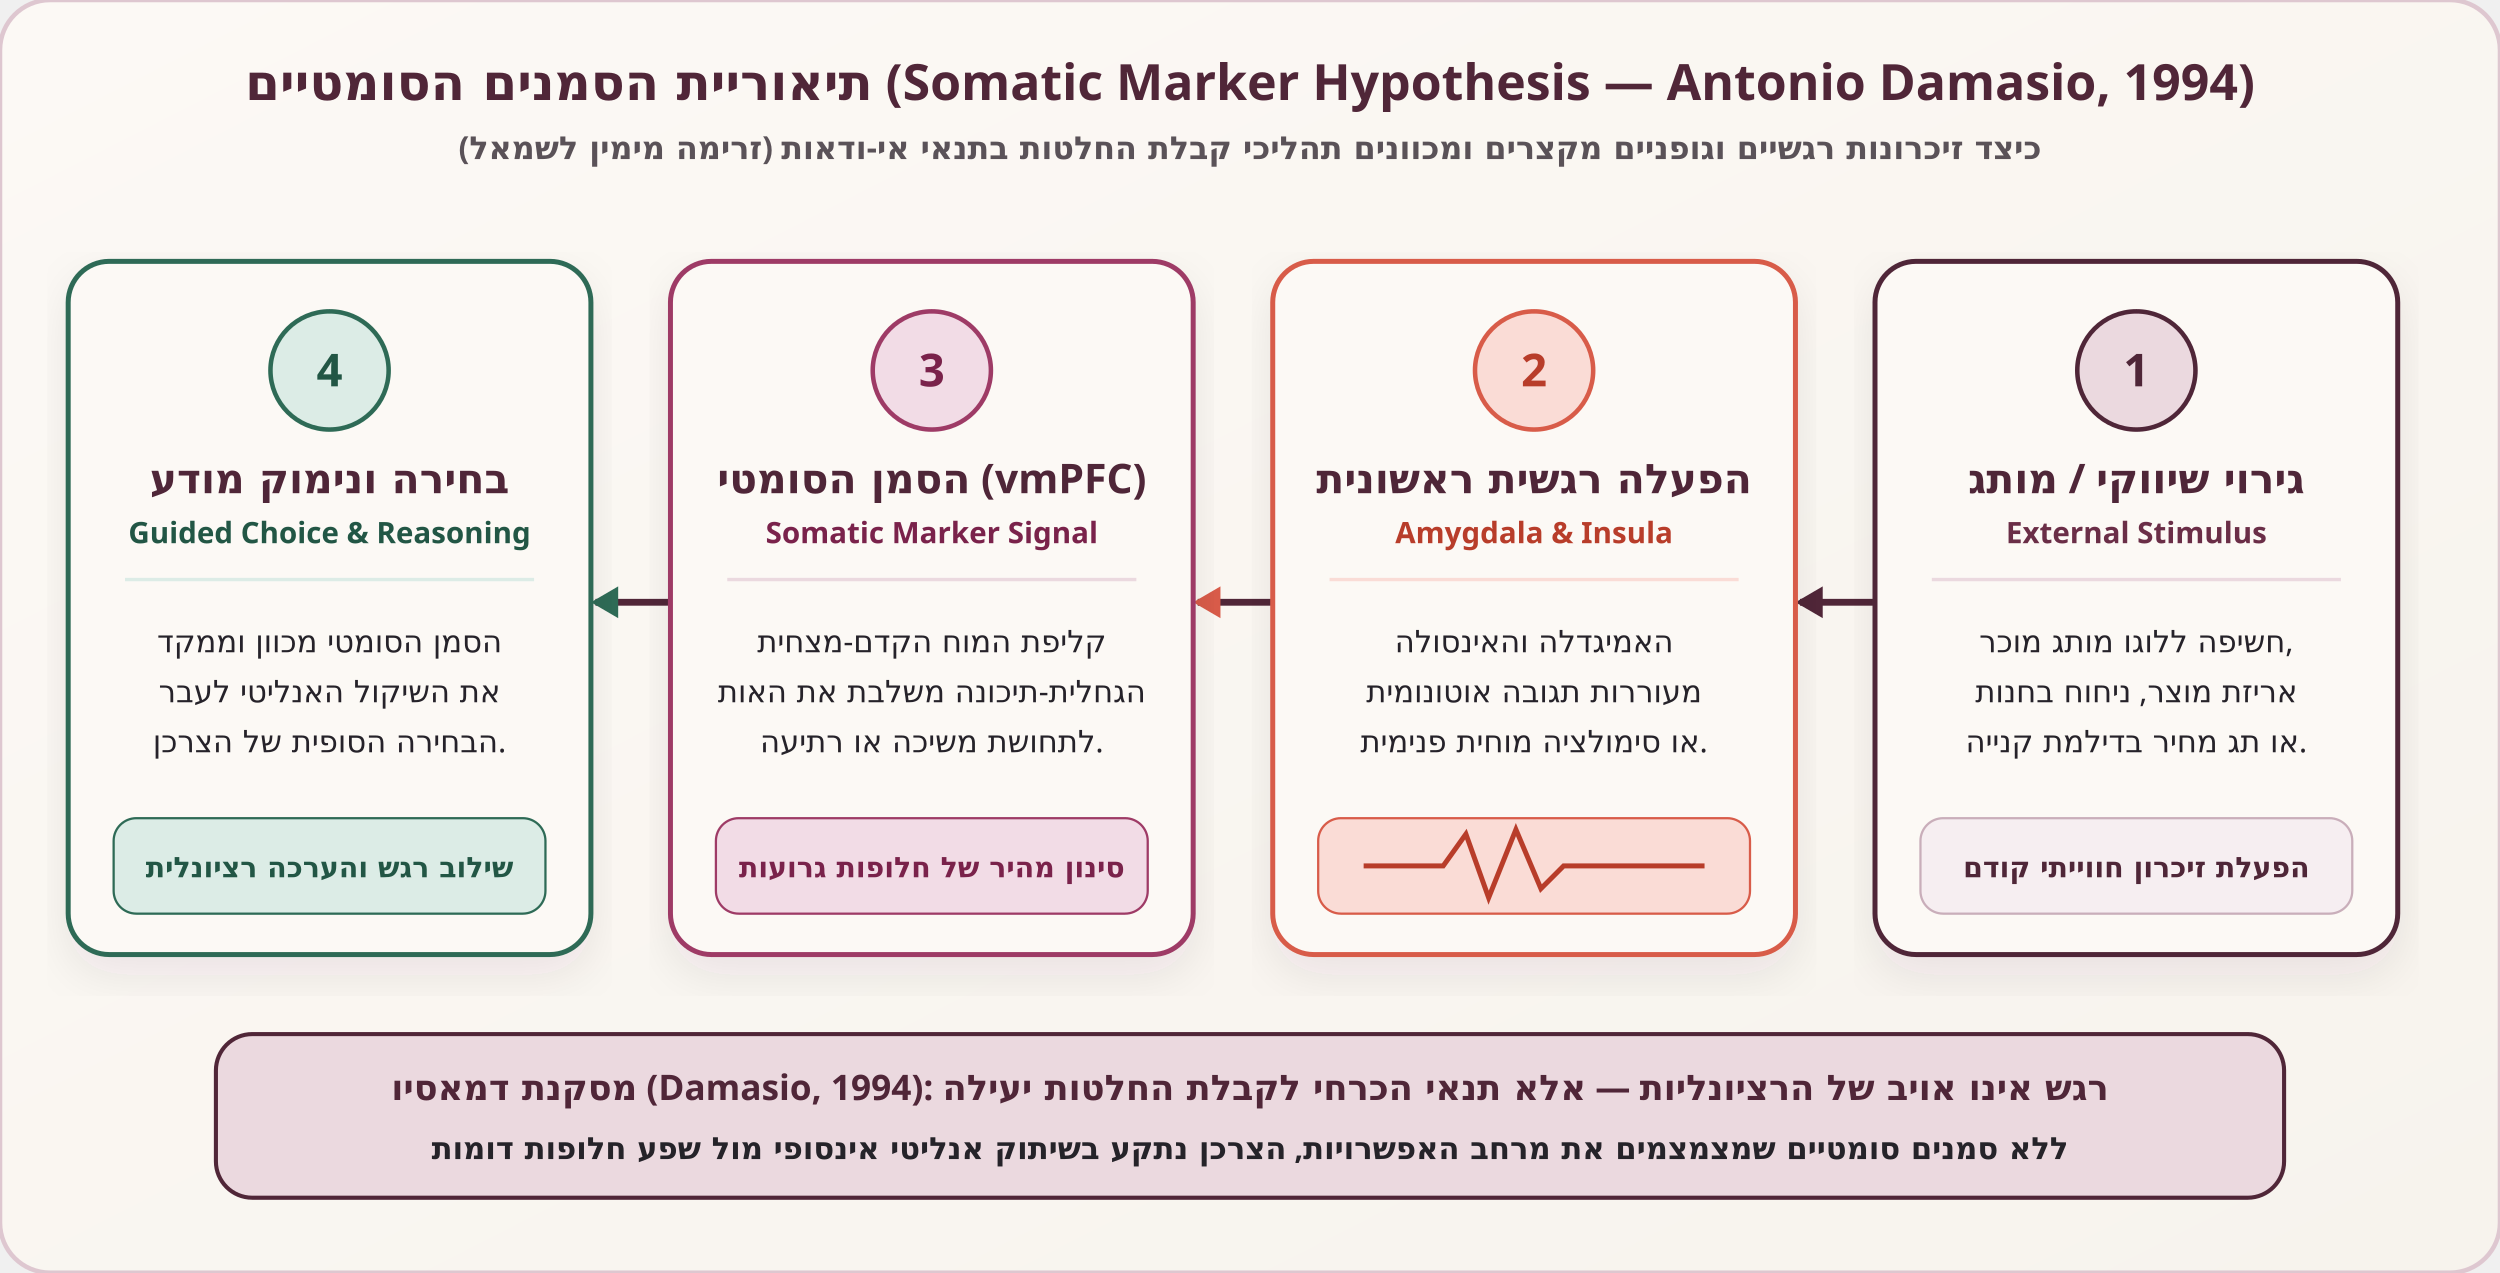
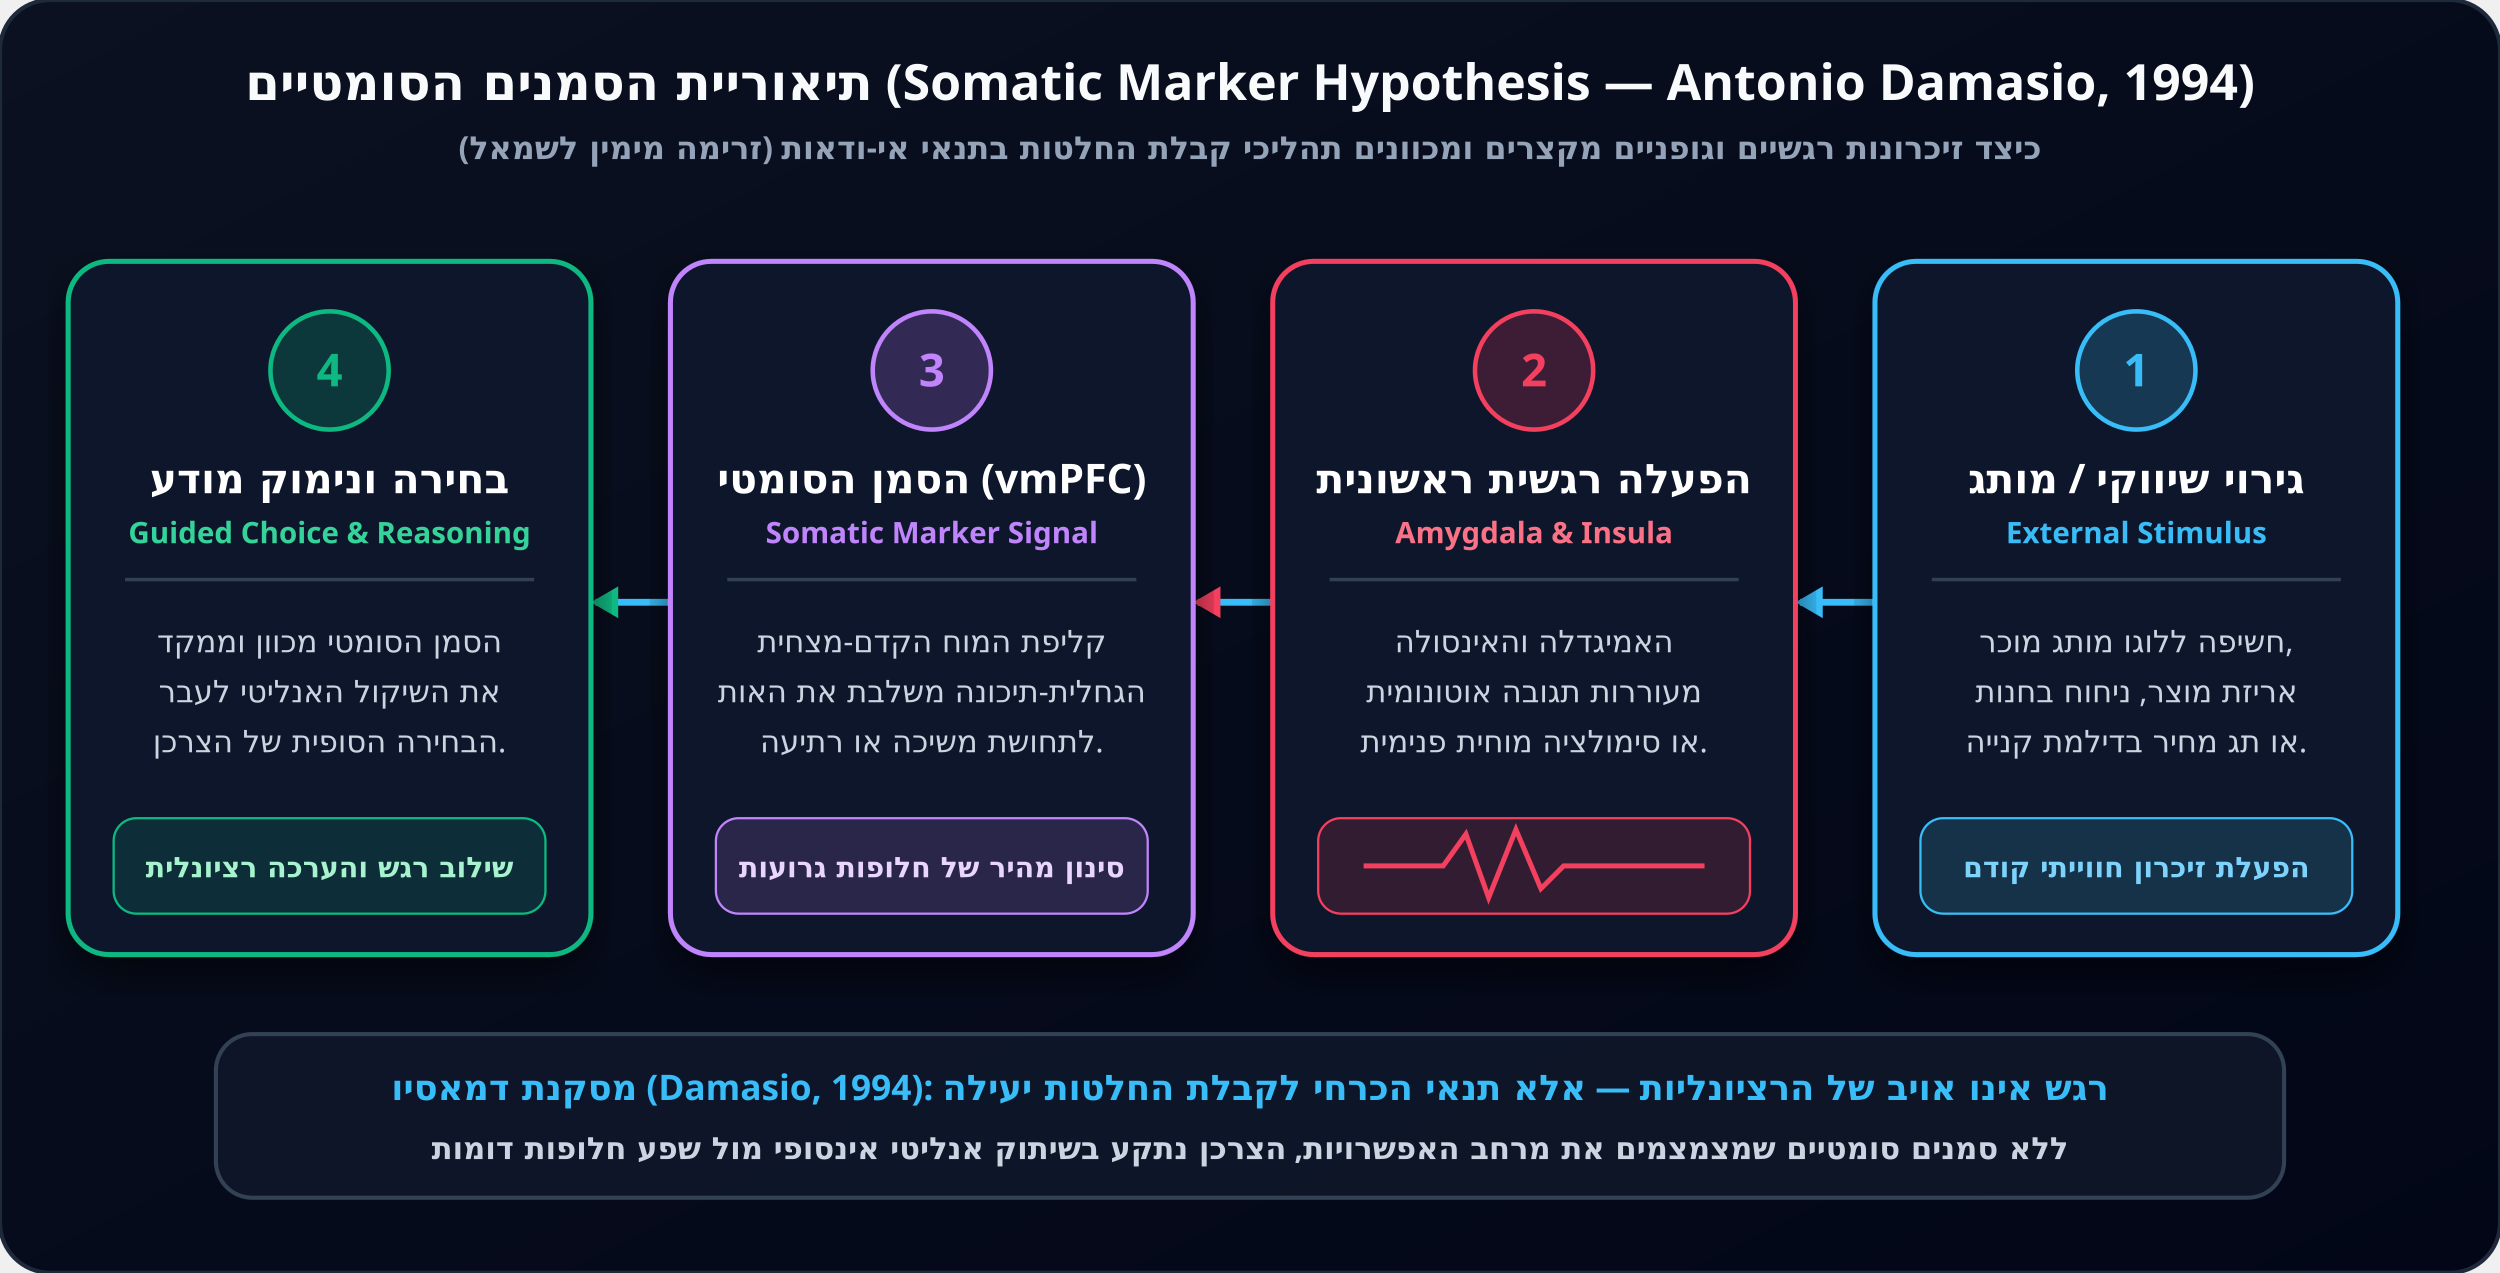
<svg xmlns="http://www.w3.org/2000/svg" viewBox="0 0 1100 560" width="100%" height="100%">
  <defs>
    <linearGradient id="bgSomatic" x1="0%" y1="0%" x2="100%" y2="100%">
-       <stop offset="0%" stop-color="#FCF9F5" />
-       <stop offset="100%" stop-color="#F7F3ED" />
+       <stop offset="0%" stop-color="#0b1120" />
+       <stop offset="100%" stop-color="#020617" />
    </linearGradient>
-     <marker id="arrowRTL" viewBox="0 0 10 10" refX="7" refY="5" markerWidth="7" markerHeight="7" orient="auto">
-       <path d="M 10 1 L 2 5 L 10 9 z" fill="#502638" />
-     </marker>
    <filter id="stepShadow" x="-4%" y="-4%" width="108%" height="110%">
-       <feDropShadow dx="0" dy="8" stdDeviation="10" flood-color="#502638" flood-opacity="0.08" />
+       <feDropShadow dx="0" dy="8" stdDeviation="10" flood-color="#000000" flood-opacity="0.6" />
    </filter>
  </defs>
-   <rect width="1100" height="560" rx="22" fill="url(#bgSomatic)" stroke="#DEC7D0" stroke-width="2" />
-   <text x="550" y="44" text-anchor="middle" fill="#502638" font-family="sans-serif" font-size="22" font-weight="800">
+   <rect width="1100" height="560" rx="22" fill="url(#bgSomatic)" stroke="#1e293b" stroke-width="1.8" />
+   <text x="550" y="44" text-anchor="middle" fill="#f8fafc" font-family="sans-serif" font-size="22" font-weight="800">
    תיאוריית הסמנים הסומטיים (Somatic Marker Hypothesis — Antonio Damasio, 1994)
  </text>
-   <text x="550" y="70" text-anchor="middle" fill="#5A5258" font-family="sans-serif" font-size="14" font-weight="600">
+   <text x="550" y="70" text-anchor="middle" fill="#94a3b8" font-family="sans-serif" font-size="14" font-weight="600">
    כיצד זיכרונות רגשיים וגופניים מקצרים ומכוונים תהליכי קבלת החלטות בתנאי אי-ודאות (זרימה מימין לשמאל)
  </text>
-   <g stroke="#502638" stroke-width="3" fill="none">
+   <g stroke="#38bdf8" stroke-width="3" fill="none">
    <line x1="825" y1="265" x2="792" y2="265" />
    <line x1="560" y1="265" x2="527" y2="265" />
    <line x1="295" y1="265" x2="262" y2="265" />
  </g>
-   <polygon points="790,265 802,258 802,272" fill="#502638" />
-   <polygon points="525,265 537,258 537,272" fill="#D85B49" />
-   <polygon points="260,265 272,258 272,272" fill="#2E6B56" />
+   <polygon points="790,265 802,258 802,272" fill="#38bdf8" />
+   <polygon points="525,265 537,258 537,272" fill="#f43f5e" />
+   <polygon points="260,265 272,258 272,272" fill="#10b981" />
  <g transform="translate(825, 115)" filter="url(#stepShadow)">
-     <rect width="230" height="305" rx="18" fill="#FCF9F5" stroke="#502638" stroke-width="2.2" />
-     <circle cx="115" cy="48" r="26" fill="#EBD9DF" stroke="#502638" stroke-width="2" />
-     <text x="115" y="55" text-anchor="middle" fill="#502638" font-family="sans-serif" font-size="20" font-weight="800">1</text>
-     <text x="115" y="102" text-anchor="middle" fill="#502638" font-family="sans-serif" font-size="18" font-weight="800">גירוי שיווקי / מותג</text>
-     <text x="115" y="124" text-anchor="middle" fill="#6B2D46" font-family="sans-serif" font-size="13" font-weight="700">External Stimulus</text>
-     <line x1="25" y1="140" x2="205" y2="140" stroke="#EBD9DF" stroke-width="1.5" />
-     <g fill="#252329" font-family="sans-serif" font-size="13.5" text-anchor="middle">
+     <rect width="230" height="305" rx="18" fill="#0f172a" stroke="#38bdf8" stroke-width="2.2" />
+     <circle cx="115" cy="48" r="26" fill="rgba(56, 189, 248, 0.2)" stroke="#38bdf8" stroke-width="2" />
+     <text x="115" y="55" text-anchor="middle" fill="#38bdf8" font-family="sans-serif" font-size="20" font-weight="800">1</text>
+     <text x="115" y="102" text-anchor="middle" fill="#ffffff" font-family="sans-serif" font-size="18" font-weight="800">גירוי שיווקי / מותג</text>
+     <text x="115" y="124" text-anchor="middle" fill="#38bdf8" font-family="sans-serif" font-size="13" font-weight="700">External Stimulus</text>
+     <line x1="25" y1="140" x2="205" y2="140" stroke="#334155" stroke-width="1.5" />
+     <g fill="#cbd5e1" font-family="sans-serif" font-size="13.5" text-anchor="middle">
      <text x="115" y="172">חשיפה ללוגו מותג מוכר,</text>
      <text x="115" y="194">אריזת מוצר, ניחוח בחנות</text>
      <text x="115" y="216">או תג מחיר בדילמת קנייה.</text>
    </g>
-     <rect x="20" y="245" width="190" height="42" rx="10" fill="#F6EEF1" stroke="#C9AEBA" />
-     <text x="115" y="271" text-anchor="middle" fill="#502638" font-family="sans-serif" font-size="12.5" font-weight="700">הפעלת זיכרון חווייתי קודם</text>
+     <rect x="20" y="245" width="190" height="42" rx="10" fill="rgba(56, 189, 248, 0.15)" stroke="#38bdf8" />
+     <text x="115" y="271" text-anchor="middle" fill="#7dd3fc" font-family="sans-serif" font-size="12.5" font-weight="700">הפעלת זיכרון חווייתי קודם</text>
  </g>
  <g transform="translate(560, 115)" filter="url(#stepShadow)">
-     <rect width="230" height="305" rx="18" fill="#FCF9F5" stroke="#D85B49" stroke-width="2.2" />
-     <circle cx="115" cy="48" r="26" fill="#FADCD6" stroke="#D85B49" stroke-width="2" />
-     <text x="115" y="55" text-anchor="middle" fill="#B83D2B" font-family="sans-serif" font-size="20" font-weight="800">2</text>
-     <text x="115" y="102" text-anchor="middle" fill="#502638" font-family="sans-serif" font-size="18" font-weight="800">הפעלה רגשית ראשונית</text>
-     <text x="115" y="124" text-anchor="middle" fill="#B83D2B" font-family="sans-serif" font-size="13" font-weight="700">Amygdala &amp; Insula</text>
-     <line x1="25" y1="140" x2="205" y2="140" stroke="#FADCD6" stroke-width="1.5" />
-     <g fill="#252329" font-family="sans-serif" font-size="13.5" text-anchor="middle">
+     <rect width="230" height="305" rx="18" fill="#0f172a" stroke="#f43f5e" stroke-width="2.2" />
+     <circle cx="115" cy="48" r="26" fill="rgba(244, 63, 94, 0.2)" stroke="#f43f5e" stroke-width="2" />
+     <text x="115" y="55" text-anchor="middle" fill="#f43f5e" font-family="sans-serif" font-size="20" font-weight="800">2</text>
+     <text x="115" y="102" text-anchor="middle" fill="#ffffff" font-family="sans-serif" font-size="18" font-weight="800">הפעלה רגשית ראשונית</text>
+     <text x="115" y="124" text-anchor="middle" fill="#fb7185" font-family="sans-serif" font-size="13" font-weight="700">Amygdala &amp; Insula</text>
+     <line x1="25" y1="140" x2="205" y2="140" stroke="#334155" stroke-width="1.5" />
+     <g fill="#cbd5e1" font-family="sans-serif" font-size="13.5" text-anchor="middle">
      <text x="115" y="172">האמיגדלה והאינסולה</text>
      <text x="115" y="194">מעוררות תגובה אוטונומית</text>
      <text x="115" y="216">או סימולציה מוחית פנימית.</text>
    </g>
-     <rect x="20" y="245" width="190" height="42" rx="10" fill="#FADCD6" stroke="#D85B49" />
-     <path d="M 40 266 L 75 266 L 85 252 L 95 280 L 107 250 L 118 276 L 128 266 L 190 266" fill="none" stroke="#B83D2B" stroke-width="2.2" />
+     <rect x="20" y="245" width="190" height="42" rx="10" fill="rgba(244, 63, 94, 0.15)" stroke="#f43f5e" />
+     <path d="M 40 266 L 75 266 L 85 252 L 95 280 L 107 250 L 118 276 L 128 266 L 190 266" fill="none" stroke="#f43f5e" stroke-width="2.2" />
  </g>
  <g transform="translate(295, 115)" filter="url(#stepShadow)">
-     <rect width="230" height="305" rx="18" fill="#FCF9F5" stroke="#9E3B66" stroke-width="2.2" />
-     <circle cx="115" cy="48" r="26" fill="#F2DCE6" stroke="#9E3B66" stroke-width="2" />
-     <text x="115" y="55" text-anchor="middle" fill="#7A244B" font-family="sans-serif" font-size="20" font-weight="800">3</text>
-     <text x="115" y="102" text-anchor="middle" fill="#502638" font-family="sans-serif" font-size="18" font-weight="800">הסמן הסומטי (vmPFC)</text>
-     <text x="115" y="124" text-anchor="middle" fill="#7A244B" font-family="sans-serif" font-size="13" font-weight="700">Somatic Marker Signal</text>
-     <line x1="25" y1="140" x2="205" y2="140" stroke="#EBD9DF" stroke-width="1.5" />
-     <g fill="#252329" font-family="sans-serif" font-size="13.5" text-anchor="middle">
+     <rect width="230" height="305" rx="18" fill="#0f172a" stroke="#c084fc" stroke-width="2.2" />
+     <circle cx="115" cy="48" r="26" fill="rgba(192, 132, 252, 0.2)" stroke="#c084fc" stroke-width="2" />
+     <text x="115" y="55" text-anchor="middle" fill="#c084fc" font-family="sans-serif" font-size="20" font-weight="800">3</text>
+     <text x="115" y="102" text-anchor="middle" fill="#ffffff" font-family="sans-serif" font-size="18" font-weight="800">הסמן הסומטי (vmPFC)</text>
+     <text x="115" y="124" text-anchor="middle" fill="#c084fc" font-family="sans-serif" font-size="13" font-weight="700">Somatic Marker Signal</text>
+     <line x1="25" y1="140" x2="205" y2="140" stroke="#334155" stroke-width="1.5" />
+     <g fill="#cbd5e1" font-family="sans-serif" font-size="13.5" text-anchor="middle">
      <text x="115" y="172">קליפת המוח הקדם-מצחית</text>
      <text x="115" y="194">הגחלית-תיכונה משלבת את האות</text>
      <text x="115" y="216">לתחושת משיכה או רתיעה.</text>
    </g>
-     <rect x="20" y="245" width="190" height="42" rx="10" fill="#F2DCE6" stroke="#9E3B66" />
-     <text x="115" y="271" text-anchor="middle" fill="#7A244B" font-family="sans-serif" font-size="12.5" font-weight="700">סינון מהיר של חלופות גרועות</text>
+     <rect x="20" y="245" width="190" height="42" rx="10" fill="rgba(192, 132, 252, 0.15)" stroke="#c084fc" />
+     <text x="115" y="271" text-anchor="middle" fill="#e9d5ff" font-family="sans-serif" font-size="12.5" font-weight="700">סינון מהיר של חלופות גרועות</text>
  </g>
  <g transform="translate(30, 115)" filter="url(#stepShadow)">
-     <rect width="230" height="305" rx="18" fill="#FCF9F5" stroke="#2E6B56" stroke-width="2.2" />
-     <circle cx="115" cy="48" r="26" fill="#DCECE6" stroke="#2E6B56" stroke-width="2" />
-     <text x="115" y="55" text-anchor="middle" fill="#235745" font-family="sans-serif" font-size="20" font-weight="800">4</text>
-     <text x="115" y="102" text-anchor="middle" fill="#502638" font-family="sans-serif" font-size="18" font-weight="800">בחירה ונימוק מודע</text>
-     <text x="115" y="124" text-anchor="middle" fill="#235745" font-family="sans-serif" font-size="13" font-weight="700">Guided Choice &amp; Reasoning</text>
-     <line x1="25" y1="140" x2="205" y2="140" stroke="#DCECE6" stroke-width="1.5" />
-     <g fill="#252329" font-family="sans-serif" font-size="13.5" text-anchor="middle">
+     <rect width="230" height="305" rx="18" fill="#0f172a" stroke="#10b981" stroke-width="2.2" />
+     <circle cx="115" cy="48" r="26" fill="rgba(16, 185, 129, 0.2)" stroke="#10b981" stroke-width="2" />
+     <text x="115" y="55" text-anchor="middle" fill="#10b981" font-family="sans-serif" font-size="20" font-weight="800">4</text>
+     <text x="115" y="102" text-anchor="middle" fill="#ffffff" font-family="sans-serif" font-size="18" font-weight="800">בחירה ונימוק מודע</text>
+     <text x="115" y="124" text-anchor="middle" fill="#34d399" font-family="sans-serif" font-size="13" font-weight="700">Guided Choice &amp; Reasoning</text>
+     <line x1="25" y1="140" x2="205" y2="140" stroke="#334155" stroke-width="1.5" />
+     <g fill="#cbd5e1" font-family="sans-serif" font-size="13.5" text-anchor="middle">
      <text x="115" y="172">הסמן הסומטי מכוון וממקד</text>
      <text x="115" y="194">את השיקול האנליטי לעבר</text>
      <text x="115" y="216">הבחירה הסופית של הצרכן.</text>
    </g>
-     <rect x="20" y="245" width="190" height="42" rx="10" fill="#DCECE6" stroke="#2E6B56" />
-     <text x="115" y="271" text-anchor="middle" fill="#235745" font-family="sans-serif" font-size="12.5" font-weight="700">שילוב רגש והערכה רציונלית</text>
+     <rect x="20" y="245" width="190" height="42" rx="10" fill="rgba(16, 185, 129, 0.15)" stroke="#10b981" />
+     <text x="115" y="271" text-anchor="middle" fill="#a7f3d0" font-family="sans-serif" font-size="12.5" font-weight="700">שילוב רגש והערכה רציונלית</text>
  </g>
-   <rect x="95" y="455" width="910" height="72" rx="16" fill="#EBD9DF" stroke="#502638" stroke-width="1.8" />
-   <text x="550" y="484" text-anchor="middle" fill="#502638" font-family="sans-serif" font-size="15.5" font-weight="800">
+   <rect x="95" y="455" width="910" height="72" rx="16" fill="rgba(15, 23, 42, 0.9)" stroke="#334155" stroke-width="1.8" />
+   <text x="550" y="484" text-anchor="middle" fill="#38bdf8" font-family="sans-serif" font-size="15.5" font-weight="800">
    מסקנת דמאסיו (Damasio, 1994): רגש אינו אויב של הרציונליות — אלא תנאי הכרחי לקבלת החלטות יעילה
  </text>
-   <text x="550" y="510" text-anchor="middle" fill="#252329" font-family="sans-serif" font-size="13.5" font-weight="600">
+   <text x="550" y="510" text-anchor="middle" fill="#cbd5e1" font-family="sans-serif" font-size="13.5" font-weight="600">
    ללא סמנים סומטיים שמצמצמים את מרחב האפשרויות, הצרכן נתקע בשיתוק אנליטי אינסופי מול שפע חלופות דומות
  </text>
</svg>
